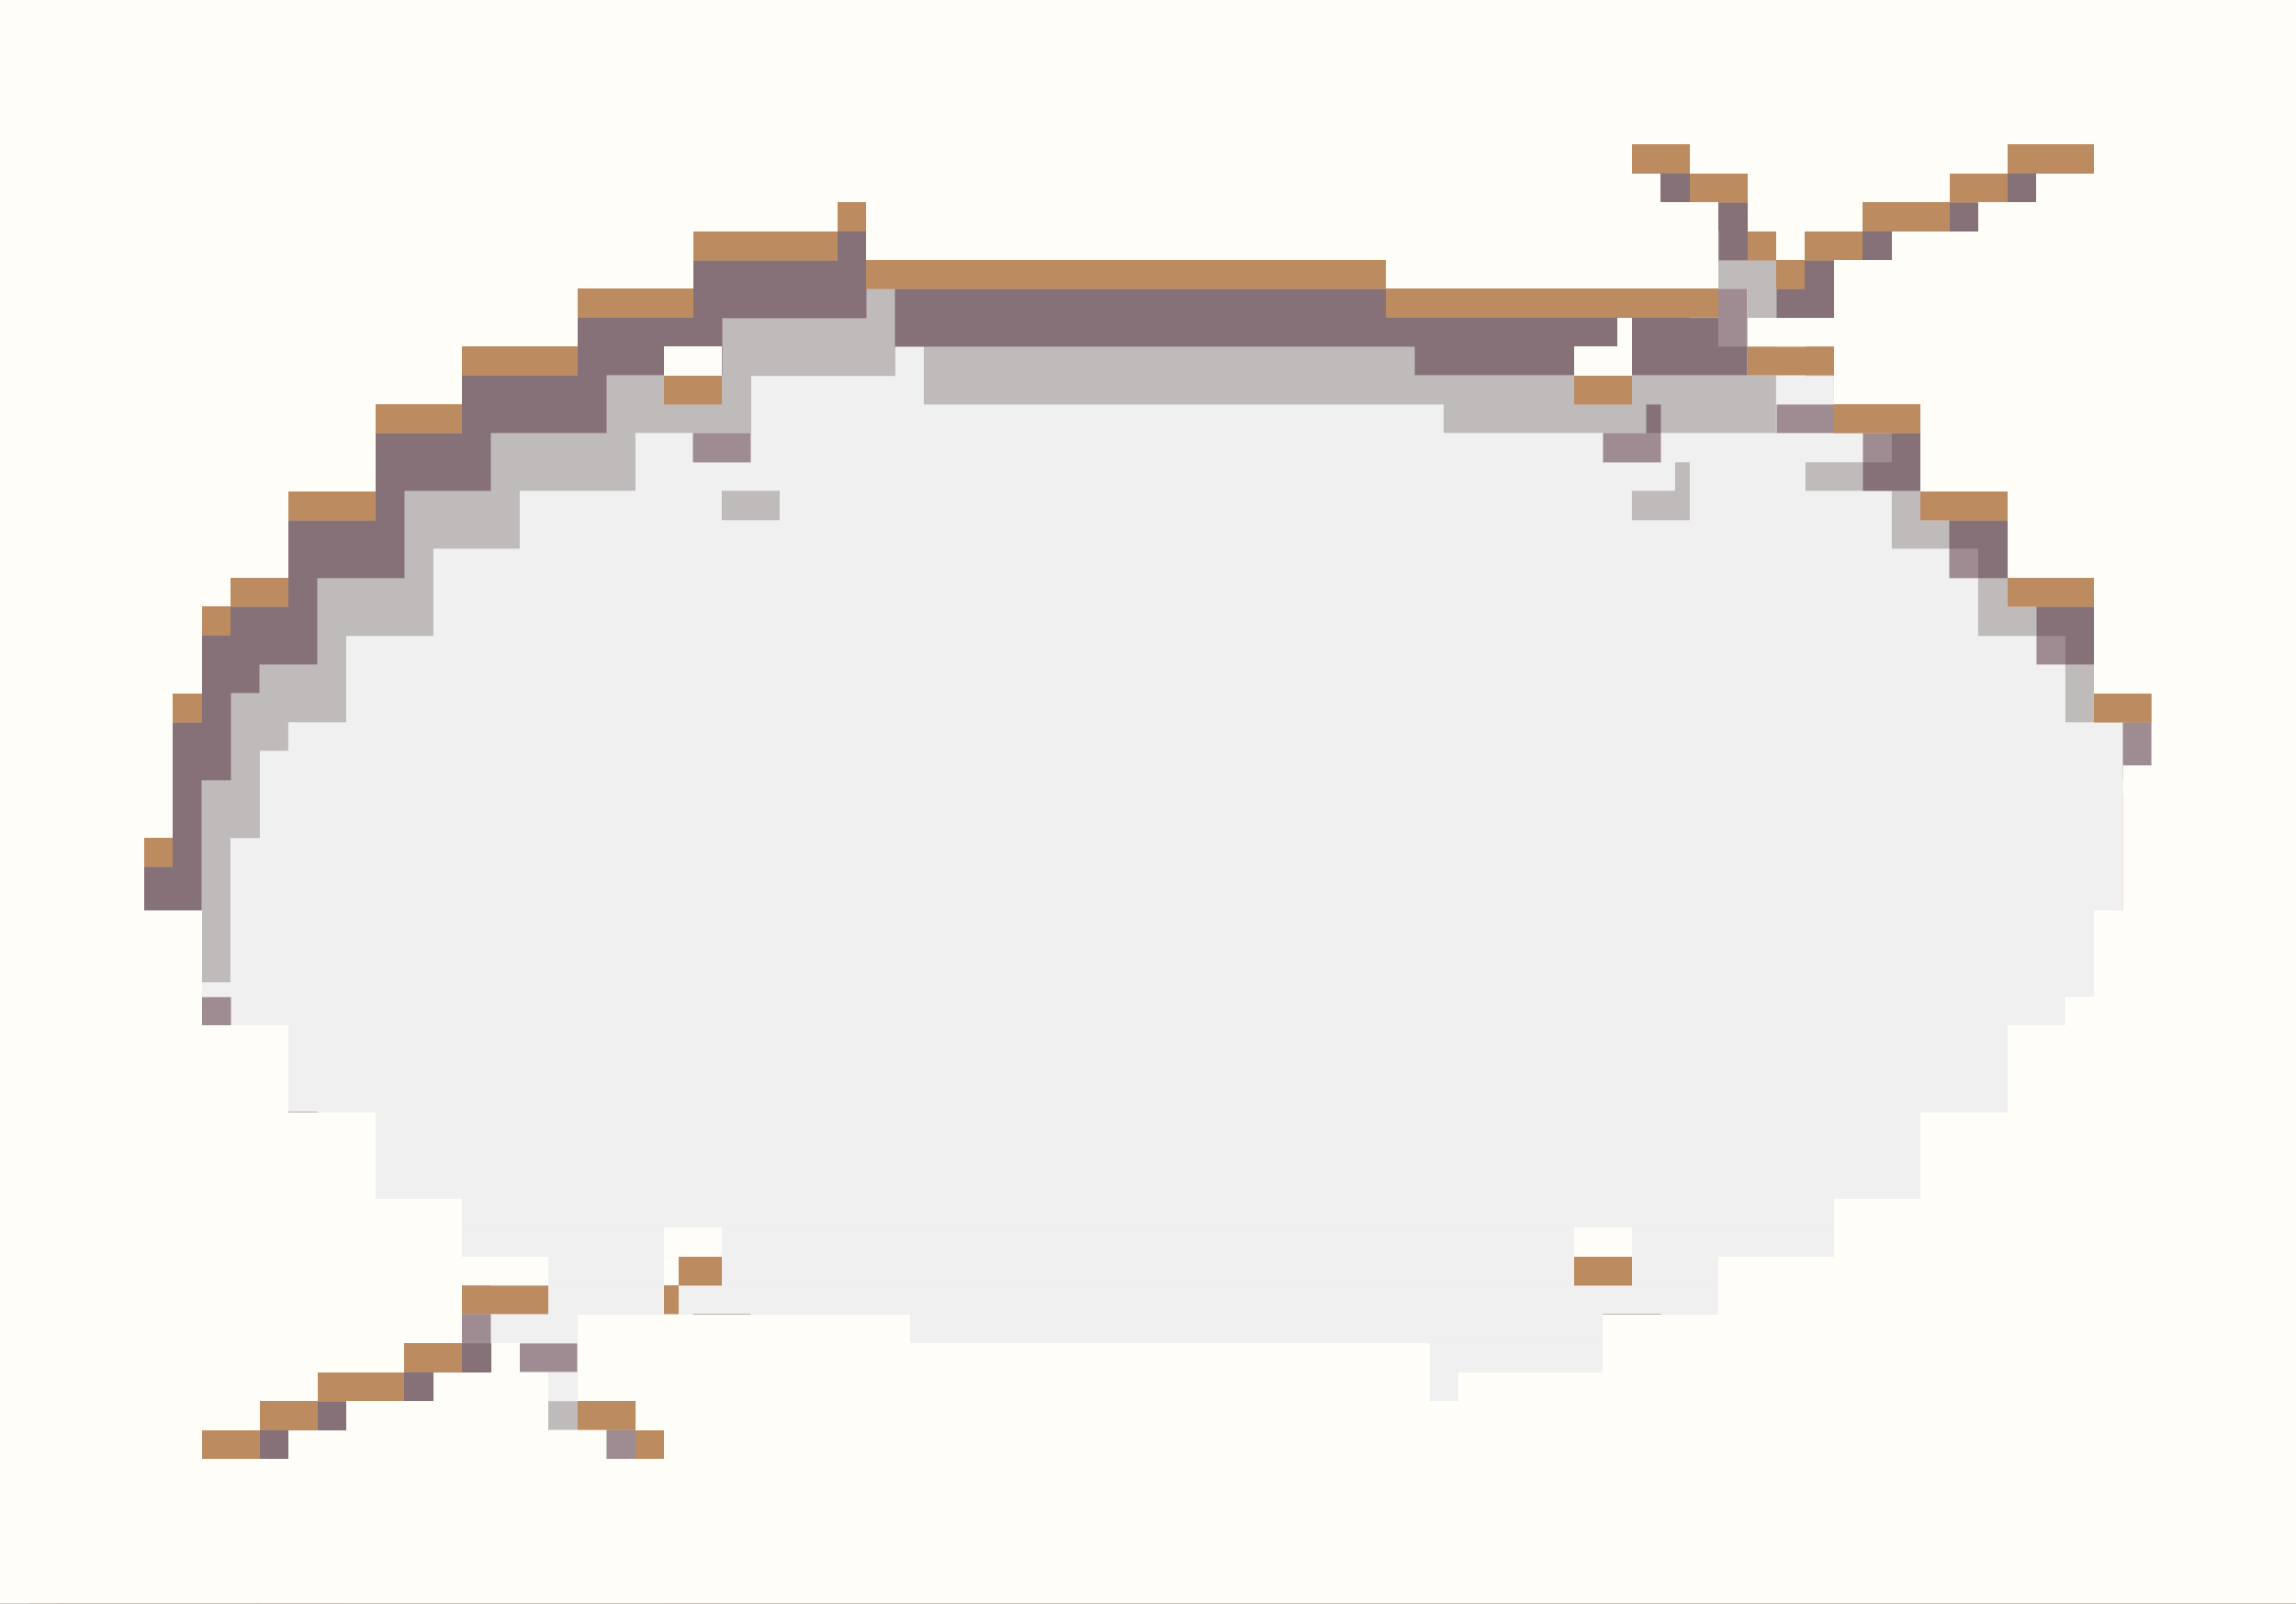
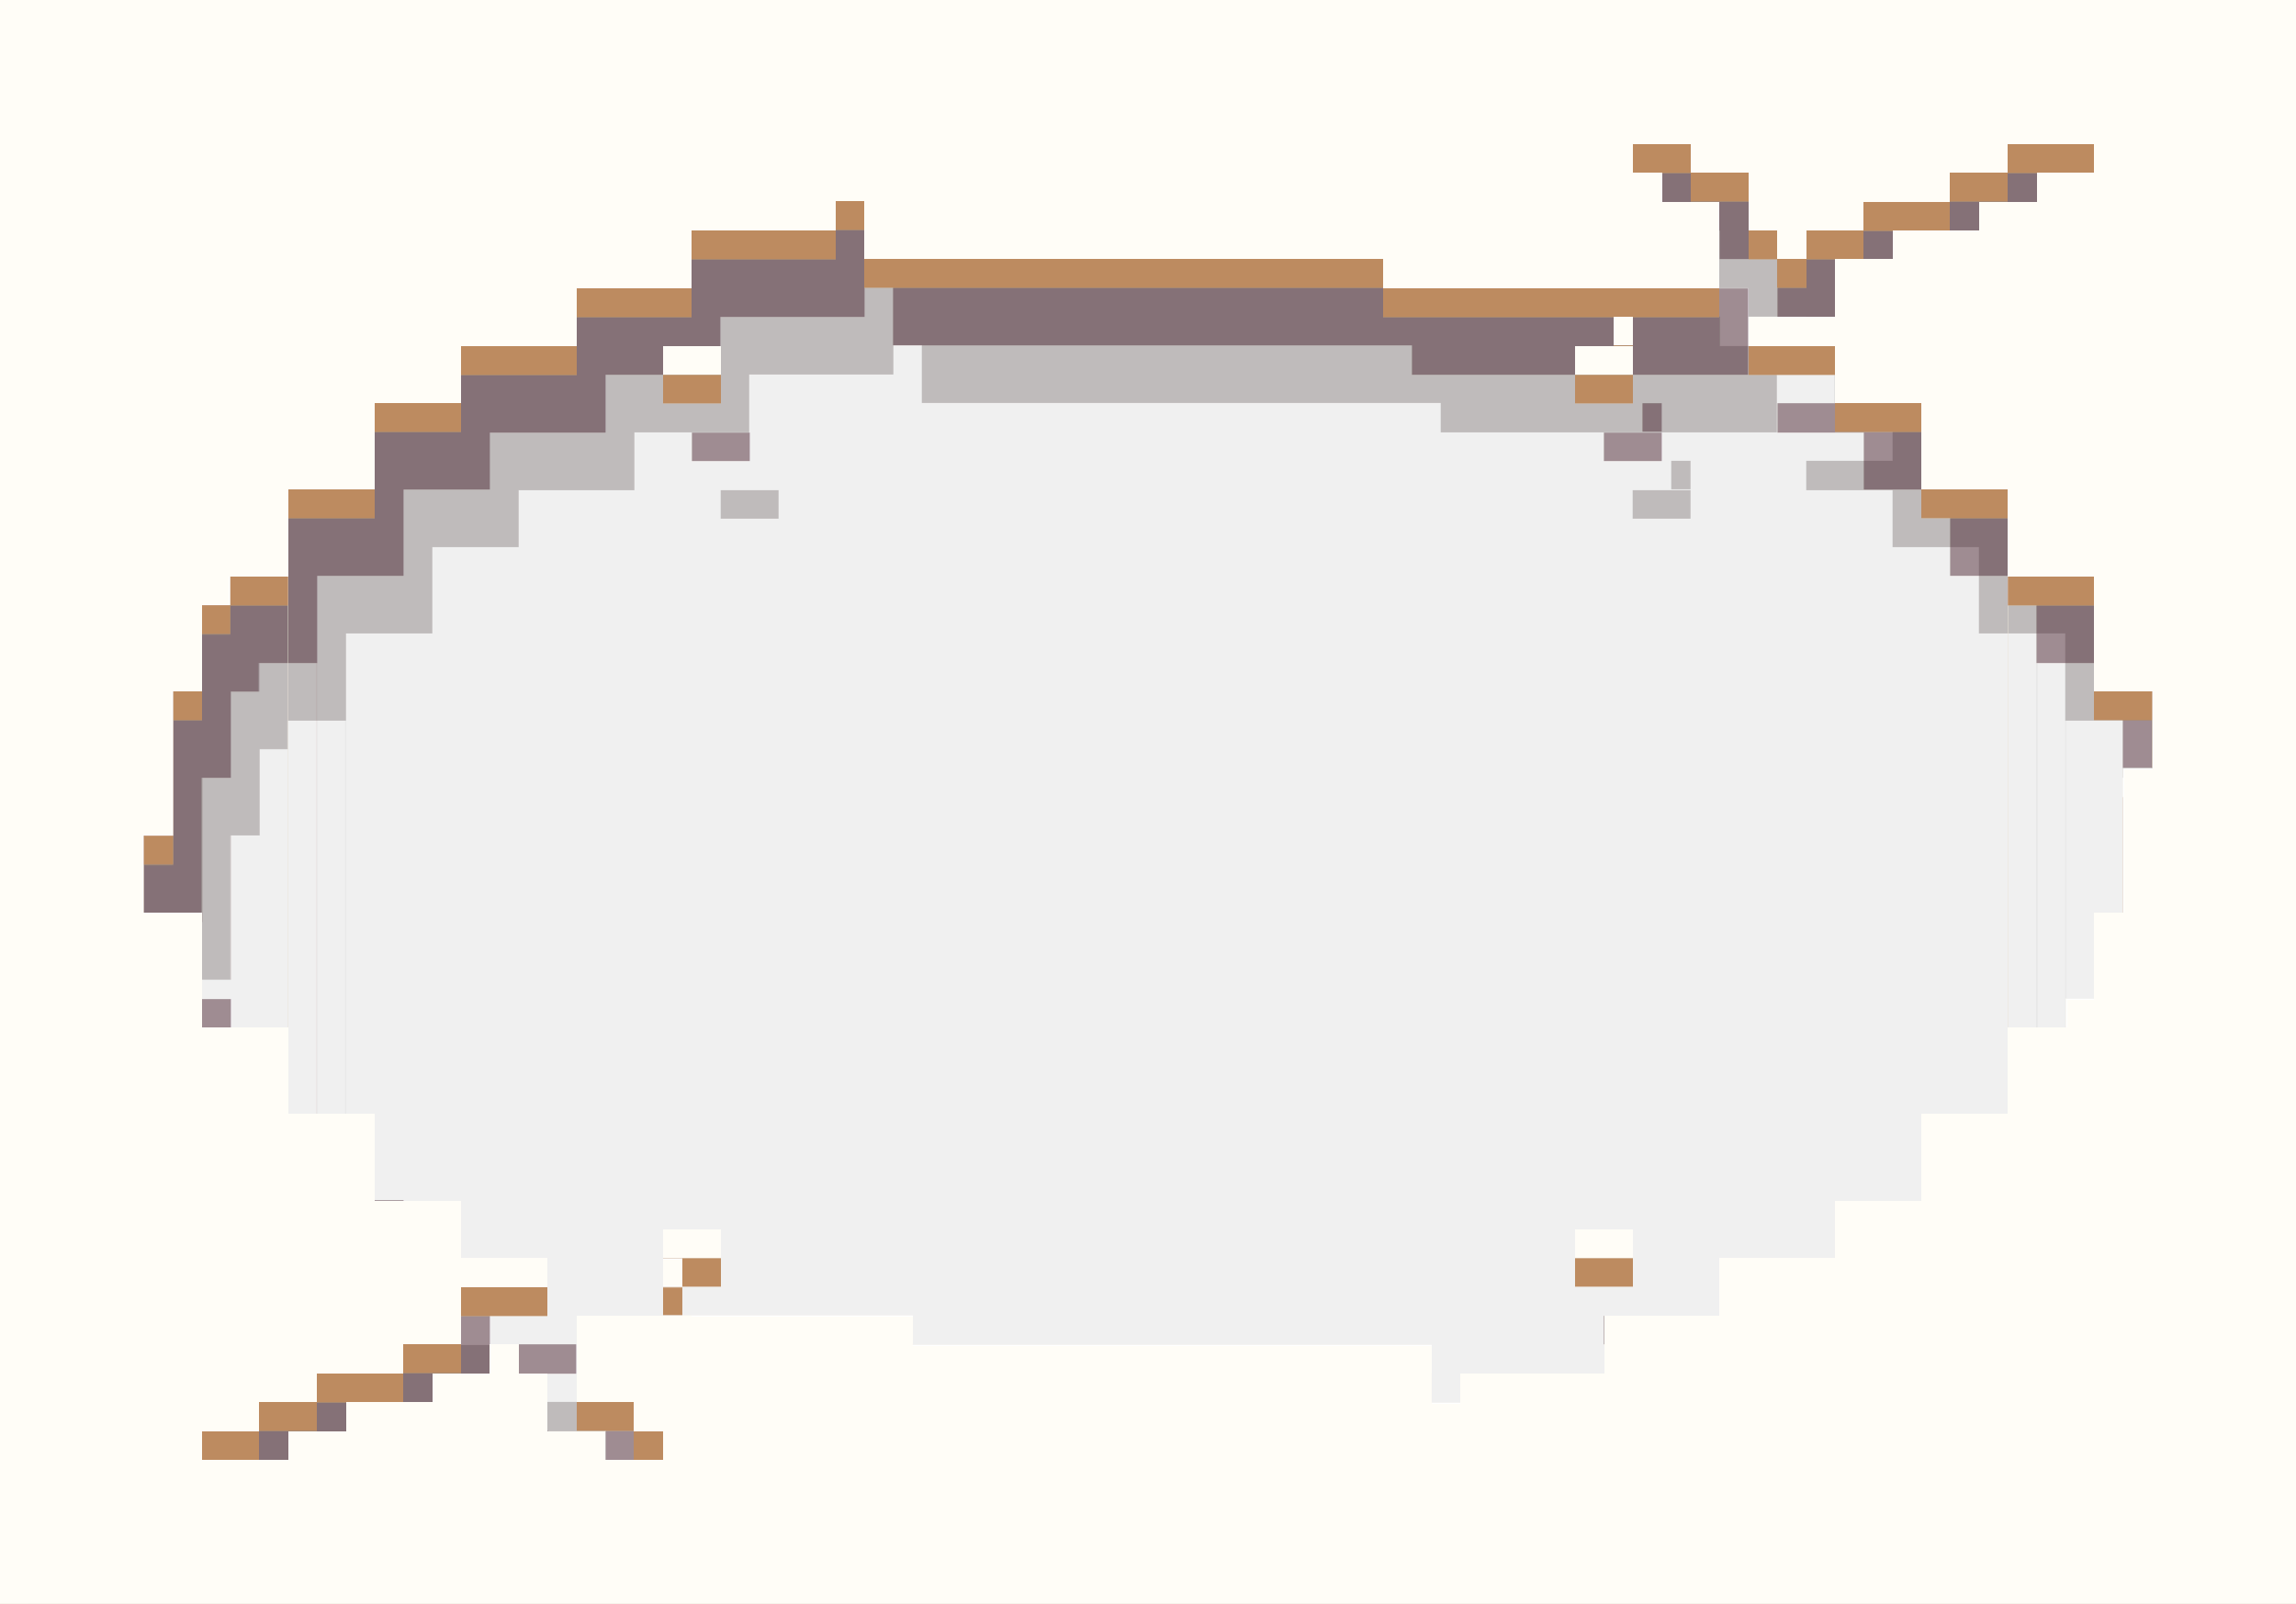
<svg xmlns="http://www.w3.org/2000/svg" width="100%" height="100%" fill="#fffdf7" shape-rendering="crispEdges">
  <defs>
-     <pattern id="ledge" width="216" height="28" patternUnits="userSpaceOnUse">
-       <path transform="scale(2)" d="M0 0h108v7H93V6H82v2H61v2H48V9H30V7H18V6H0Z M56 11h2v1h-2z" />
+     <pattern id="ledge" width="324" height="42" patternUnits="userSpaceOnUse">
+       <path transform="scale(3)" d="M0 0h108v7H93V6H82v2H61v2H48V9H30V7H18V6H0Z M56 11h2v1h-2z" />
    </pattern>
-     <pattern id="side" width="20" height="112" patternUnits="userSpaceOnUse">
-       <path transform="scale(2)" d="M0 0h6v12h2v9H6v8H5v12h2v9H6v6H0Z" />
+     <pattern id="side" width="30" height="168" patternUnits="userSpaceOnUse">
+       <path transform="scale(3)" d="M0 0h6v12h2v9H6v8H5v12h2v9H6v6H0Z" />
    </pattern>
-     <g id="corner" transform="scale(2)">
+     <g id="corner" transform="scale(3)">
      <path d="M0 0h40v4h-6v2h-5v2h-5v2h-4v2h-4v2h-3v3h-3v3H7v4H4v4H0Z" />
      <path d="M23 12h2v1h-2z" />
    </g>
-     <g id="notch" transform="scale(2)" fill="black">
+     <g id="notch" transform="scale(3)" fill="black">
      <path d="M23 12h-4v-1h-3V9h-2V8h-3V7H9V6H7V5h3v1h2v1h3v1h2v1h2v1h4z" />
      <path d="M18 10V8h1V6h2V5h2v1h-1v1h-2v3z" />
    </g>
    <mask id="cracks" maskUnits="userSpaceOnUse" x="0" y="0" width="100%" height="100%">
      <rect width="100%" height="100%" fill="white" />
      <svg x="100%" overflow="visible">
        <use href="#notch" transform="scale(-1 1)" />
      </svg>
      <svg y="100%" overflow="visible">
        <use href="#notch" transform="scale(1 -1)" />
      </svg>
    </mask>
    <filter id="depth" filterUnits="userSpaceOnUse" x="0" y="0" width="100%" height="100%">
-       <feOffset in="SourceAlpha" dx="4" dy="10" result="far" />
+       <feOffset in="SourceAlpha" dx="6" dy="15" result="far" />
      <feFlood flood-color="#381725" flood-opacity=".26" />
      <feComposite in2="far" operator="in" result="farShadow" />
-       <feOffset in="SourceAlpha" dx="2" dy="6" result="near" />
+       <feOffset in="SourceAlpha" dx="3" dy="9" result="near" />
      <feFlood flood-color="#411a21" flood-opacity=".46" />
      <feComposite in2="near" operator="in" result="nearShadow" />
-       <feOffset in="SourceAlpha" dy="2" result="lip" />
+       <feOffset in="SourceAlpha" dy="3" result="lip" />
      <feFlood flood-color="#bd8b60" />
      <feComposite in2="lip" operator="in" result="lipColor" />
      <feMerge>
        <feMergeNode in="farShadow" />
        <feMergeNode in="nearShadow" />
        <feMergeNode in="lipColor" />
        <feMergeNode in="SourceGraphic" />
      </feMerge>
    </filter>
  </defs>
  <g filter="url(#depth)">
    <g mask="url(#cracks)">
-       <rect width="100%" height="28" fill="url(#ledge)" />
-       <rect width="20" height="100%" fill="url(#side)" />
+       <rect width="100%" height="42" fill="url(#ledge)" />
+       <rect width="30" height="100%" fill="url(#side)" />
      <svg x="100%" y="100%" overflow="visible">
        <g transform="scale(-1 -1)">
-           <rect width="100%" height="28" fill="url(#ledge)" />
-           <rect width="20" height="100%" fill="url(#side)" />
+           <rect width="100%" height="42" fill="url(#ledge)" />
+           <rect width="30" height="100%" fill="url(#side)" />
        </g>
      </svg>
      <use href="#corner" />
      <svg x="100%" overflow="visible">
        <use href="#corner" transform="scale(-1 1)" />
      </svg>
      <svg y="100%" overflow="visible">
        <use href="#corner" transform="scale(1 -1)" />
      </svg>
      <svg x="100%" y="100%" overflow="visible">
        <use href="#corner" transform="scale(-1 -1)" />
      </svg>
    </g>
  </g>
</svg>
